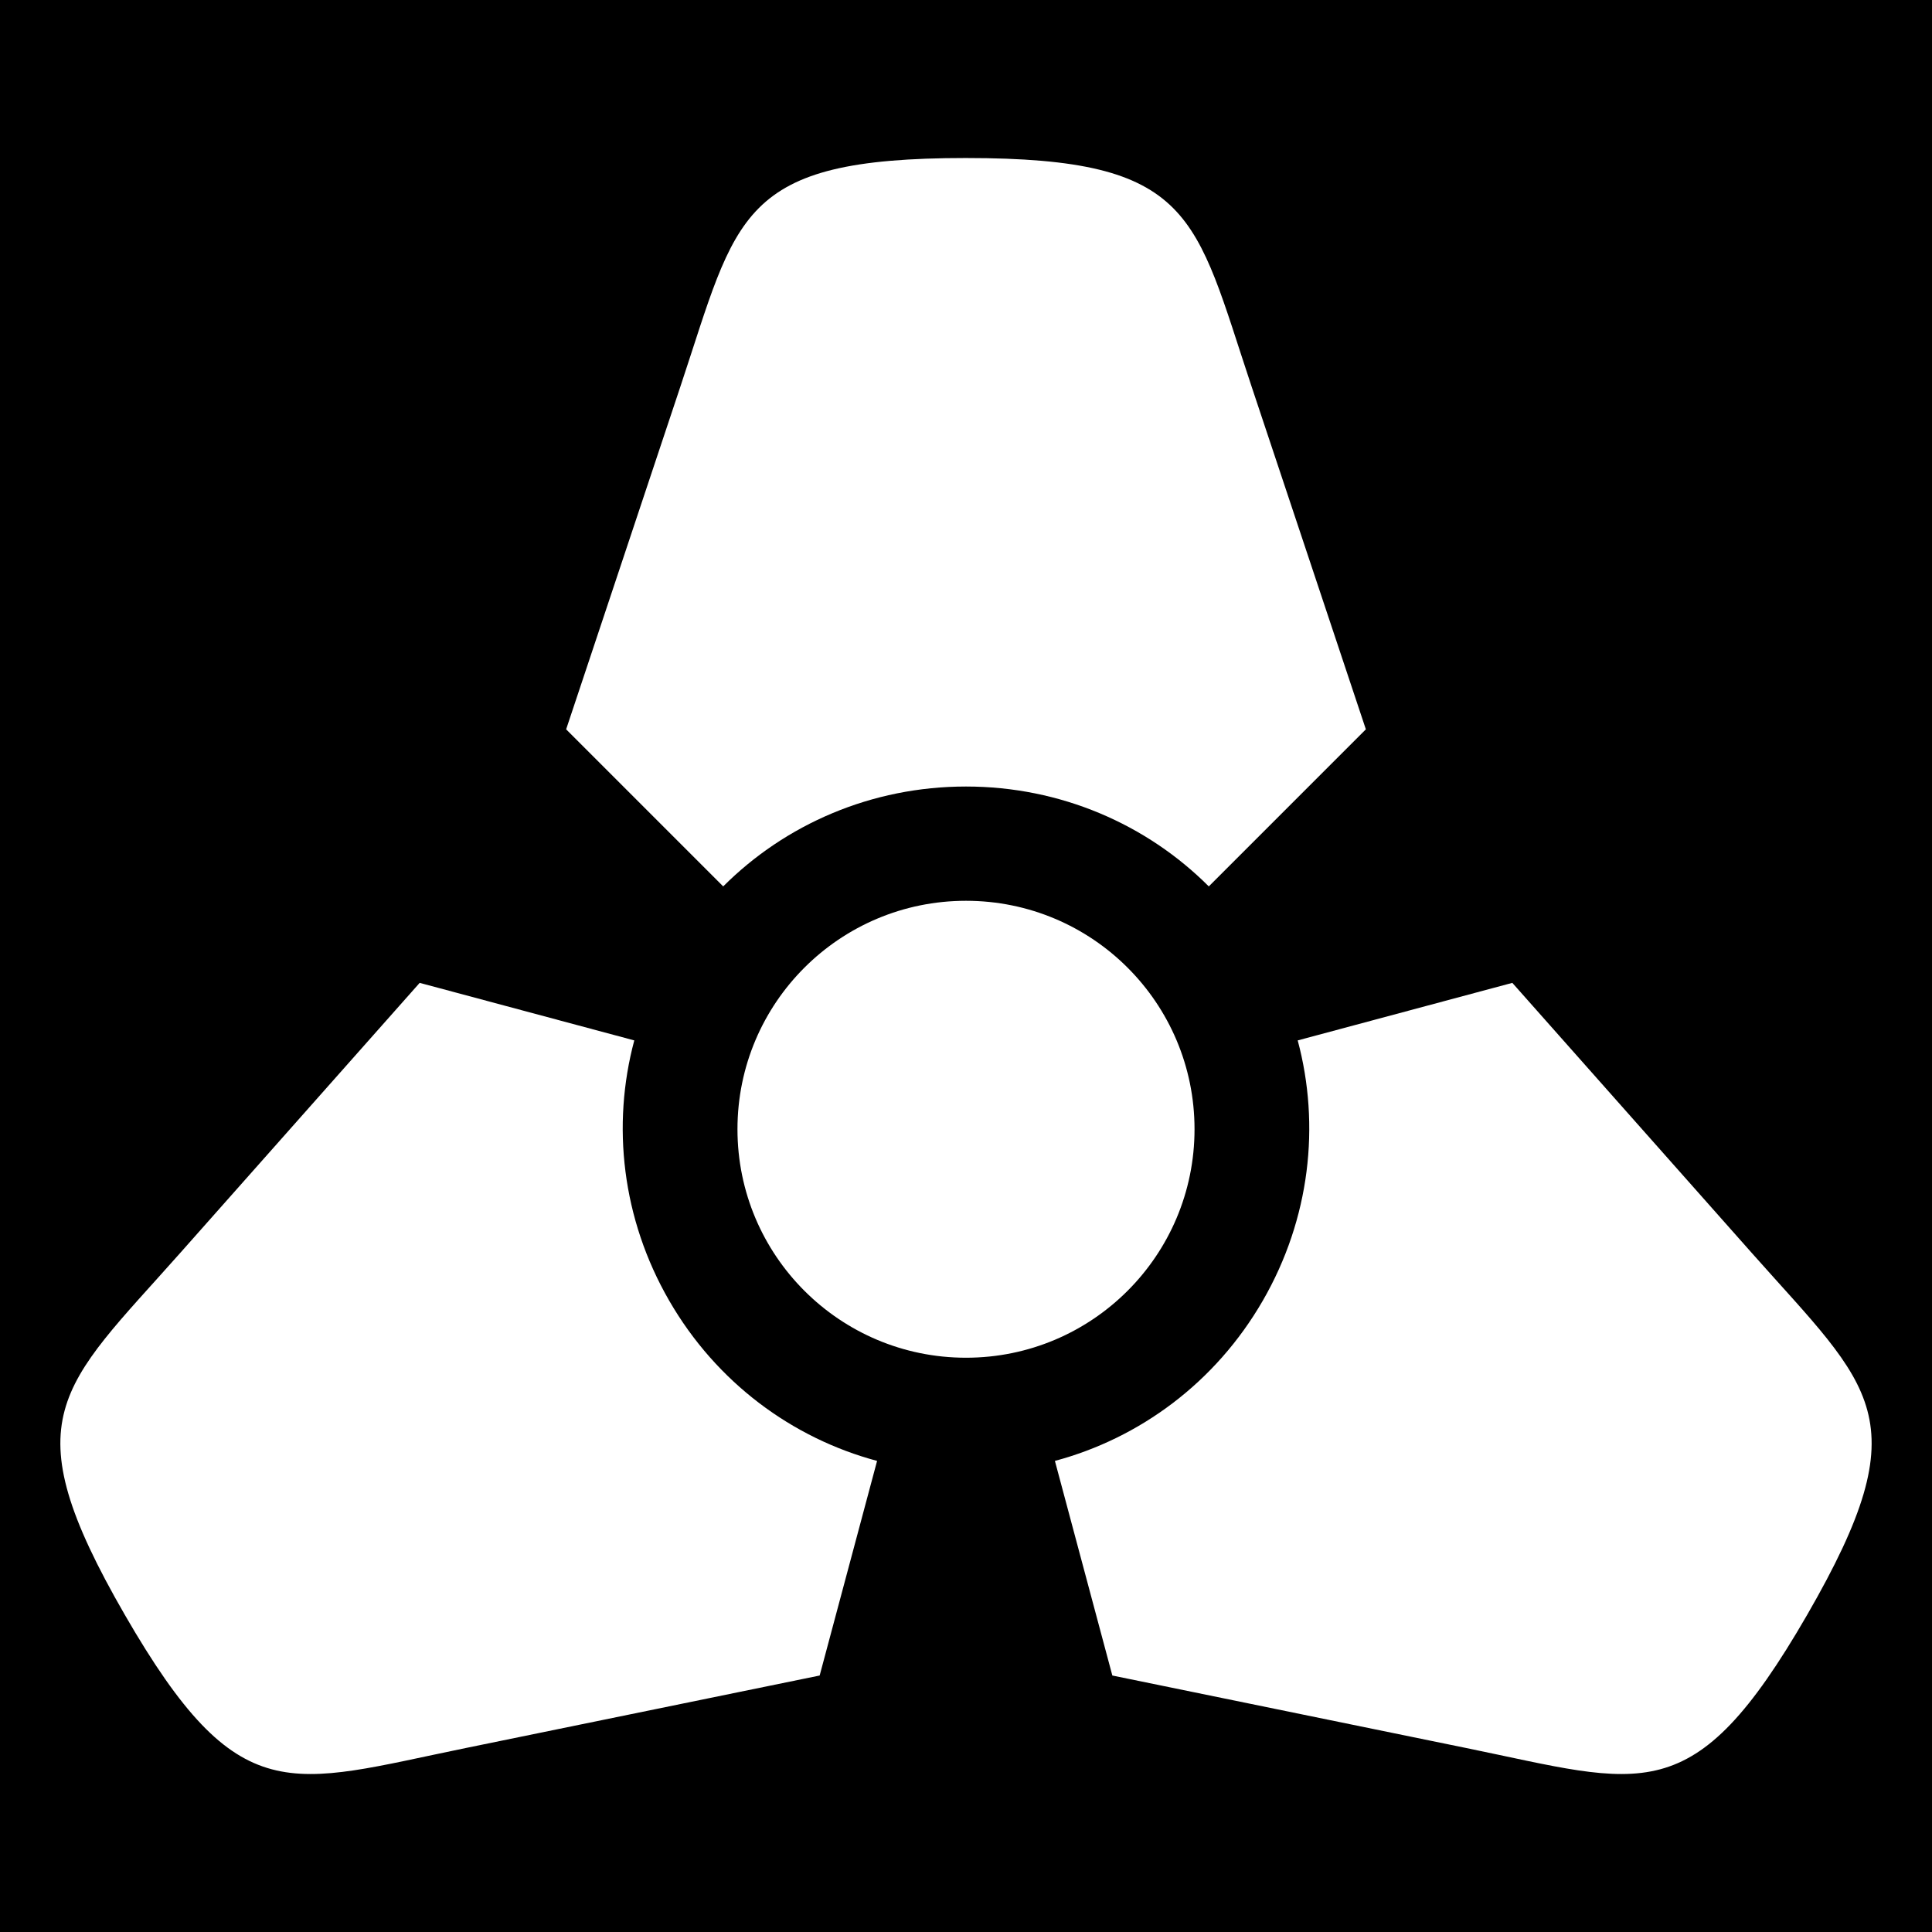
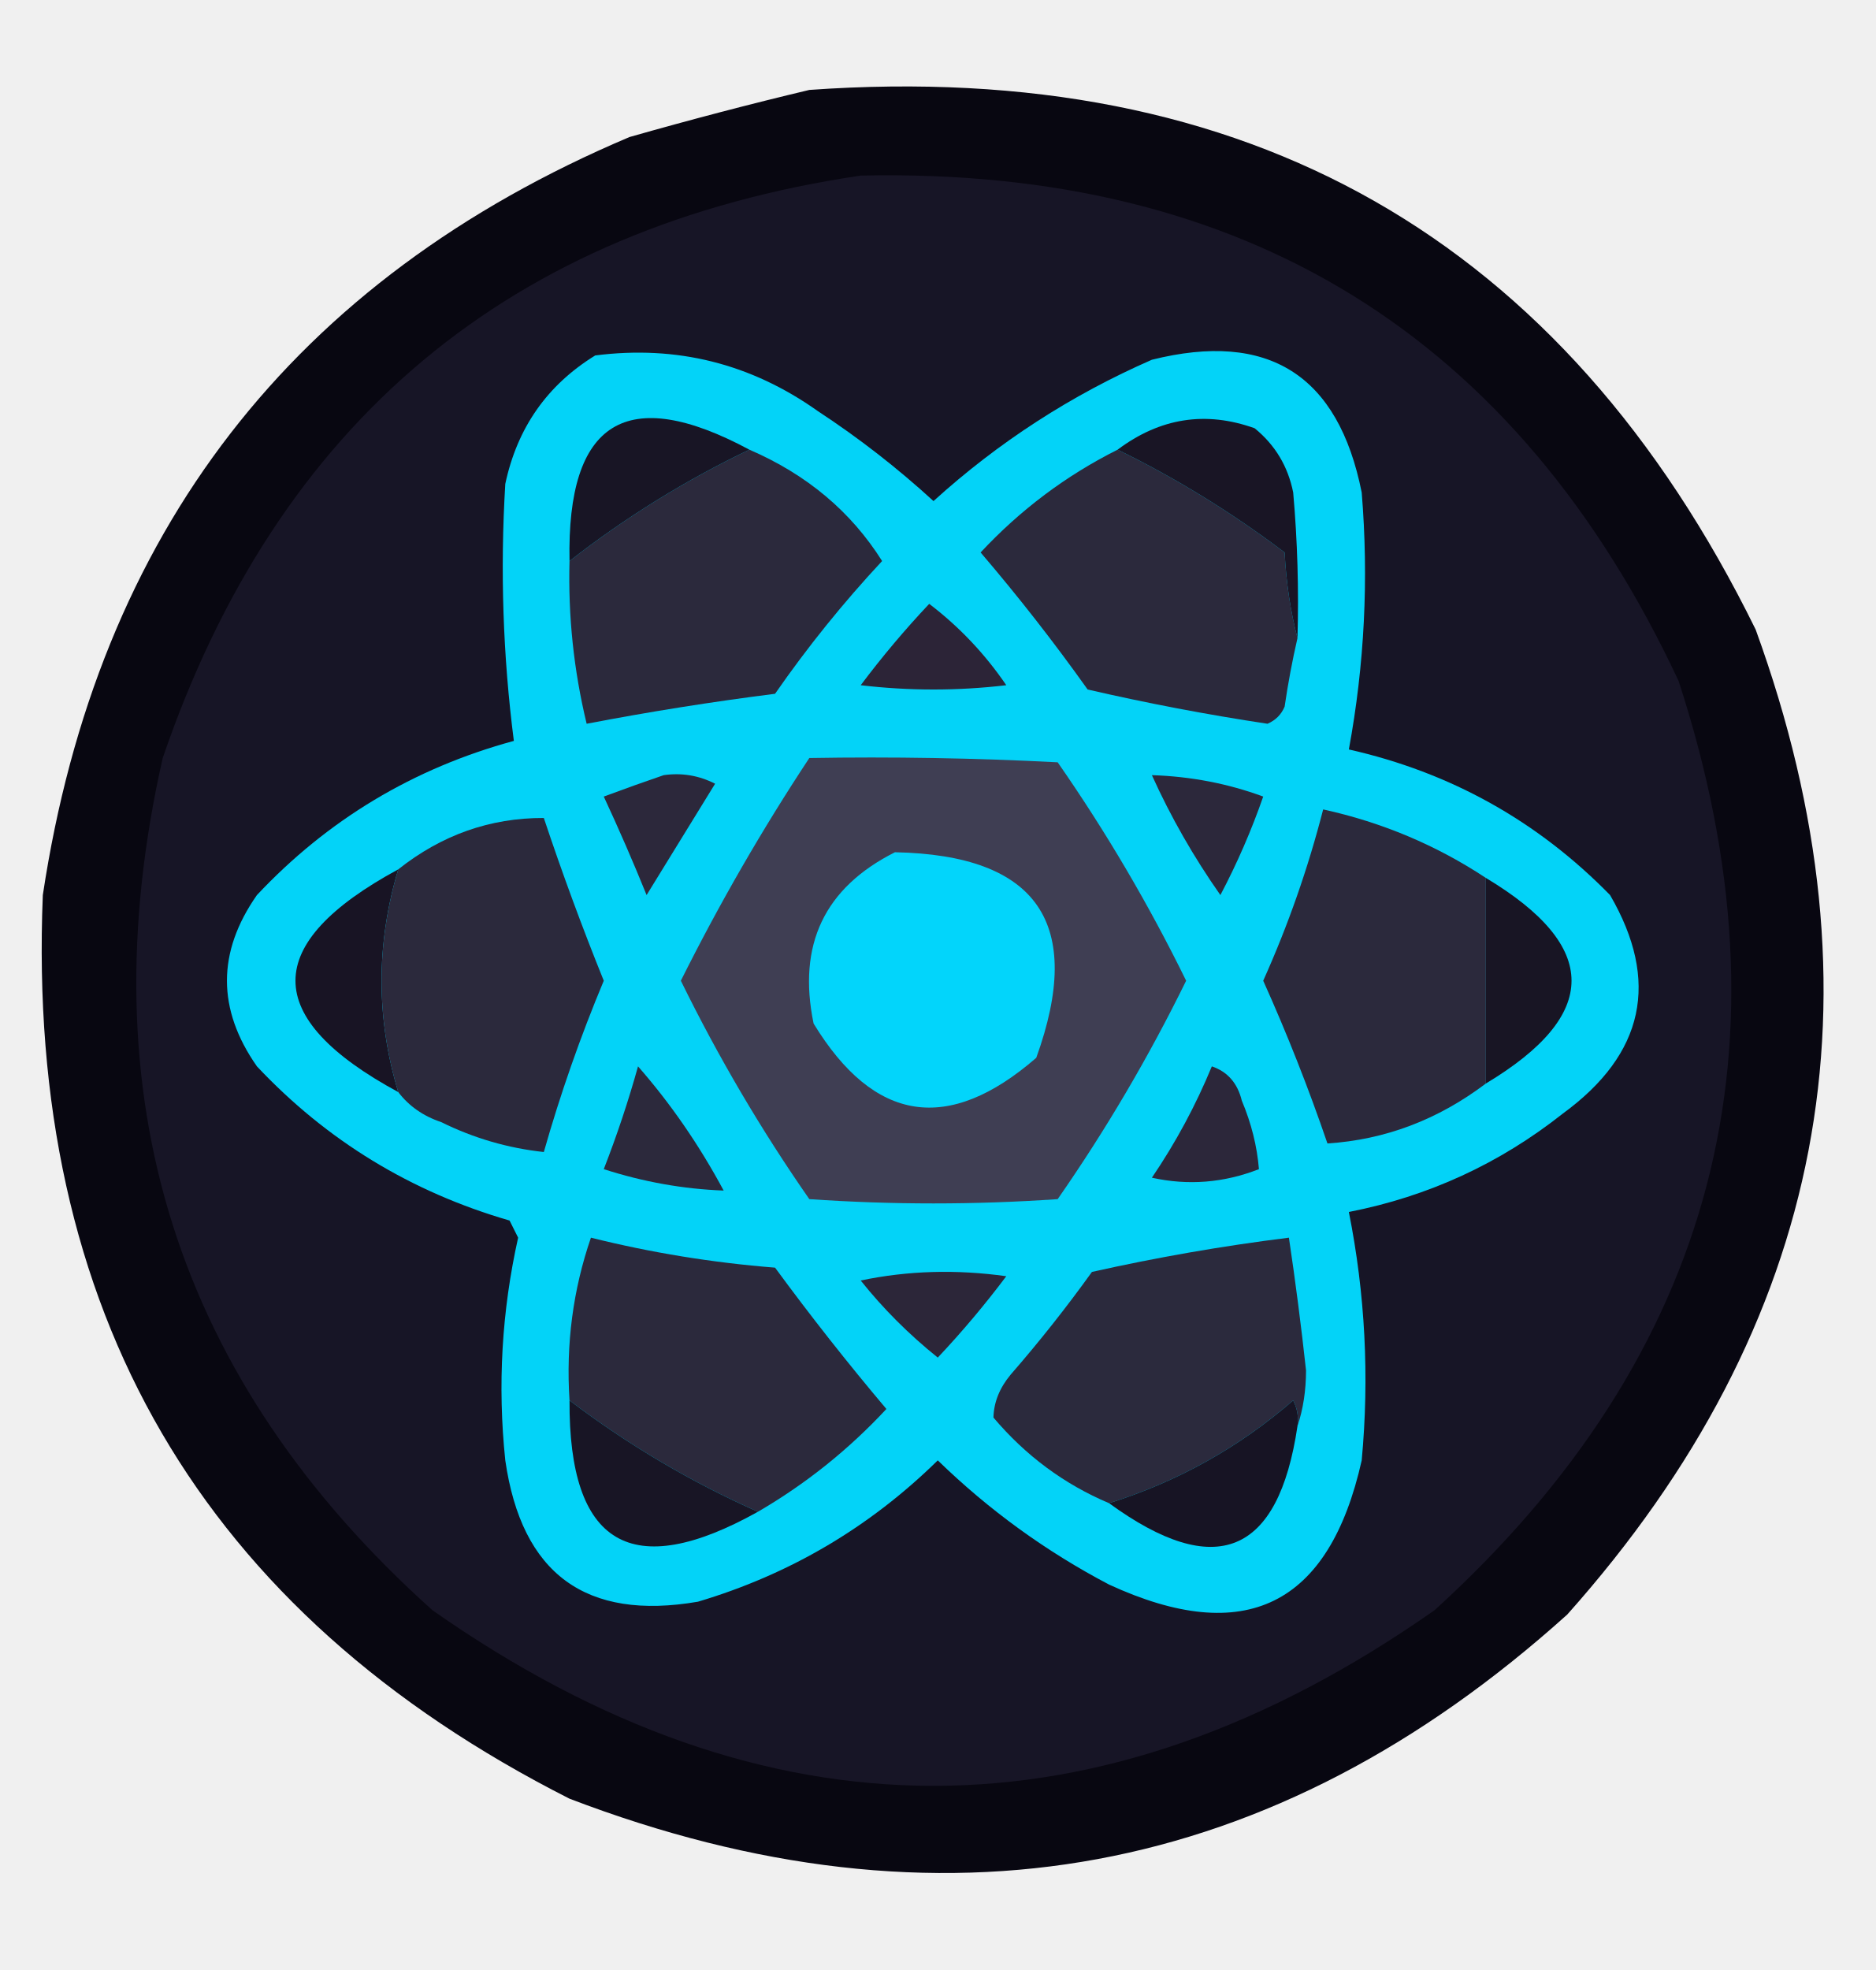
- <svg xmlns="http://www.w3.org/2000/svg" viewBox="0 0 512 512">
-   <path d="M0 0h512v512H0z" />
-   <path fill="#fff" d="M256 41.875c-60.562 0-60.547 15.14-75.688 60.563l-30.28 90.843 41.624 41.626c16.44-16.44 39.26-26.47 64.344-26.47 25.085 0 47.904 10.03 64.344 26.47l41.625-41.625-30.283-90.843c-15.14-45.42-15.125-60.562-75.687-60.562zm0 196.844c-33.447 0-60.563 27.083-60.563 60.53s27.116 60.563 60.563 60.563 60.563-27.116 60.563-60.563-27.116-60.53-60.563-60.53zm-144.78 21.75l-63.532 71.655C15.92 367.947 2.813 375.52 33.093 427.97c30.28 52.447 43.406 44.88 90.312 35.28l93.813-19.22 15.218-56.874c-22.457-6.017-42.552-20.744-55.094-42.47-12.544-21.723-15.267-46.51-9.25-68.967l-56.875-15.25zm289.56 0l-56.874 15.25c6.017 22.455 3.293 47.243-9.25 68.967-12.542 21.725-32.637 36.452-55.094 42.47l15.22 56.874 93.812 19.22c46.906 9.6 60.03 17.167 90.312-35.28 30.28-52.45 17.173-60.023-14.594-95.845l-63.53-71.656z" />
+ <svg xmlns="http://www.w3.org/2000/svg" version="1.1" width="219px" height="230px" style="shape-rendering:geometricPrecision; text-rendering:geometricPrecision; image-rendering:optimizeQuality; fill-rule:evenodd; clip-rule:evenodd">
+   <g />
+   <g>
+     <path style="opacity:1" fill="#080711" d="M 94.5,10.5 C 145.732,6.851 182.565,27.851 205,73.5C 220.559,116.274 213.225,154.607 183,188.5C 148.677,219.408 109.843,226.574 66.5,210C 23.519,188.236 3.019,153.069 5,104.5C 11.389,62.128 34.223,32.628 73.5,16C 80.584,13.981 87.584,12.147 94.5,10.5 Z" data-index="1" />
+   </g>
+   <g>
+     <path style="opacity:1" fill="#171526" d="M 100.5,20.5 C 145.298,19.511 177.131,39.177 196,79.5C 209.843,121.967 200.343,158.133 167.5,188C 128.5,215.333 89.5,215.333 50.5,188C 20.555,161.159 10.055,127.992 19,88.5C 32.426,49.231 59.593,26.564 100.5,20.5 Z" data-index="2" />
+   </g>
+   <g>
+     <path style="opacity:1" fill="#03d3f8" d="M 69.5,41.5 C 79.008,40.28 87.675,42.447 95.5,48C 100.289,51.143 104.789,54.643 109,58.5C 116.58,51.624 125.08,46.124 134.5,42C 148.097,38.599 156.264,43.766 159,57.5C 159.829,67.584 159.329,77.584 157.5,87.5C 169.361,90.179 179.528,95.846 188,104.5C 193.842,114.55 192.008,123.05 182.5,130C 175.104,135.855 166.771,139.688 157.5,141.5C 159.408,151.073 159.908,160.74 159,170.5C 155.196,187.485 145.363,192.318 129.5,185C 122.134,181.134 115.467,176.301 109.5,170.5C 101.541,178.314 92.208,183.814 81.5,187C 68.409,189.253 60.909,183.753 59,170.5C 58.084,161.742 58.584,153.076 60.5,144.5C 60.167,143.833 59.833,143.167 59.5,142.5C 47.98,139.162 38.147,133.162 30,124.5C 25.333,117.833 25.333,111.167 30,104.5C 38.274,95.693 48.274,89.693 60,86.5C 58.724,76.575 58.391,66.575 59,56.5C 60.391,49.955 63.891,44.955 69.5,41.5 Z" data-index="3" />
+   </g>
+   <g>
+     <path style="opacity:1" fill="#2c2639" d="M 100.5,149.5 C 105.985,148.348 111.651,148.182 117.5,149C 114.992,152.338 112.325,155.505 109.5,158.5C 106.118,155.785 103.118,152.785 100.5,149.5 Z" data-index="4" />
+   </g>
+   <g>
+     <path style="opacity:1" fill="#2b293c" d="M 88.5,176.5 C 80.688,173.031 73.355,168.698 66.5,163.5C 66.072,156.918 66.906,150.585 69,144.5C 76.03,146.255 83.196,147.421 90.5,148C 94.643,153.644 98.976,159.144 103.5,164.5C 99.083,169.253 94.083,173.253 88.5,176.5 Z" data-index="5" />
+   </g>
+   <g>
+     <path style="opacity:1" fill="#2b2a3d" d="M 151.5,166.5 C 151.649,165.448 151.483,164.448 151,163.5C 144.673,168.992 137.506,172.992 129.5,175.5C 124.258,173.283 119.758,169.95 116,165.5C 116.044,163.721 116.711,162.055 118,160.5C 121.357,156.644 124.524,152.644 127.5,148.5C 135.101,146.795 142.768,145.462 150.5,144.5C 151.269,149.644 151.935,154.811 152.5,160C 152.496,162.361 152.163,164.527 151.5,166.5 Z" data-index="6" />
+   </g>
+   <g>
+     <path style="opacity:1" fill="#2c273a" d="M 141.5,124.5 C 143.335,125.122 144.502,126.456 145,128.5C 146.115,131.155 146.782,133.821 147,136.5C 142.909,138.101 138.743,138.434 134.5,137.5C 137.293,133.385 139.626,129.051 141.5,124.5 Z" data-index="7" />
+   </g>
+   <g>
+     <path style="opacity:1" fill="#2c293c" d="M 74.5,124.5 C 78.302,128.838 81.636,133.671 84.5,139C 79.77,138.821 75.103,137.988 70.5,136.5C 72.043,132.539 73.376,128.539 74.5,124.5 Z" data-index="8" />
+   </g>
+   <g>
+     <path style="opacity:1" fill="#181524" d="M 173.5,102.5 C 186.833,110.5 186.833,118.5 173.5,126.5C 173.5,118.5 173.5,110.5 173.5,102.5 Z" data-index="9" />
+   </g>
+   <g>
+     <path style="opacity:1" fill="#181424" d="M 46.5,101.5 C 43.903,110.206 43.903,118.873 46.5,127.5C 30.5,118.833 30.5,110.167 46.5,101.5 Z" data-index="10" />
+   </g>
+   <g>
+     <path style="opacity:1" fill="#2b293c" d="M 173.5,102.5 C 173.5,110.5 173.5,118.5 173.5,126.5C 167.9,130.733 161.733,133.066 155,133.5C 152.792,127.042 150.292,120.709 147.5,114.5C 150.409,108.02 152.742,101.353 154.5,94.5C 161.387,96.013 167.72,98.68 173.5,102.5 Z" data-index="11" />
+   </g>
+   <g>
+     <path style="opacity:1" fill="#2b293c" d="M 46.5,127.5 C 43.903,118.873 43.903,110.206 46.5,101.5C 51.566,97.48 57.232,95.48 63.5,95.5C 65.638,101.916 67.972,108.249 70.5,114.5C 67.763,121.046 65.43,127.712 63.5,134.5C 59.307,134.047 55.307,132.881 51.5,131C 49.416,130.303 47.749,129.136 46.5,127.5 Z" data-index="12" />
+   </g>
+   <g>
+     <path style="opacity:1" fill="#2c283b" d="M 134.5,90.5 C 139.035,90.645 143.368,91.478 147.5,93C 146.127,96.95 144.46,100.783 142.5,104.5C 139.378,100.056 136.711,95.39 134.5,90.5 Z" data-index="13" />
+   </g>
+   <g>
+     <path style="opacity:1" fill="#2c283b" d="M 77.5,90.5 C 79.604,90.201 81.604,90.534 83.5,91.5C 80.833,95.833 78.167,100.167 75.5,104.5C 73.929,100.618 72.262,96.785 70.5,93C 72.927,92.098 75.26,91.264 77.5,90.5 Z" data-index="14" />
+   </g>
+   <g>
+     <path style="opacity:1" fill="#3f3e53" d="M 94.5,88.5 C 104.172,88.334 113.839,88.5 123.5,89C 129.13,97.089 134.13,105.589 138.5,114.5C 134.13,123.411 129.13,131.911 123.5,140C 113.833,140.667 104.167,140.667 94.5,140C 88.87,131.911 83.87,123.411 79.5,114.5C 84.007,105.479 89.007,96.812 94.5,88.5 Z" data-index="15" />
+   </g>
+   <g>
+     <path style="opacity:1" fill="#02d5fb" d="M 104.5,99.5 C 121.163,99.825 126.663,107.825 121,123.5C 110.73,132.414 102.064,131.081 95,119.5C 93.095,110.313 96.262,103.646 104.5,99.5 Z" data-index="16" />
+   </g>
+   <g>
+     <path style="opacity:1" fill="#2c2437" d="M 108.5,70.5 C 111.999,73.166 114.999,76.333 117.5,80C 111.833,80.667 106.167,80.667 100.5,80C 103.002,76.668 105.668,73.501 108.5,70.5 Z" data-index="17" />
+   </g>
+   <g>
+     <path style="opacity:1" fill="#2b293c" d="M 130.5,52.5 C 137.321,55.835 143.821,59.835 150,64.5C 150.179,68.025 150.679,71.359 151.5,74.5C 150.895,77.127 150.395,79.793 150,82.5C 149.612,83.428 148.945,84.095 148,84.5C 140.899,83.428 133.899,82.094 127,80.5C 123.075,74.986 118.908,69.652 114.5,64.5C 119.148,59.517 124.481,55.517 130.5,52.5 Z" data-index="18" />
+   </g>
+   <g>
+     <path style="opacity:1" fill="#2b293c" d="M 87.5,52.5 C 94.197,55.392 99.364,59.725 103,65.5C 98.454,70.377 94.287,75.544 90.5,81C 83.115,81.936 75.782,83.102 68.5,84.5C 66.994,78.267 66.327,71.934 66.5,65.5C 73.066,60.388 80.066,56.054 87.5,52.5 Z" data-index="19" />
+   </g>
+   <g>
+     <path style="opacity:1" fill="#191525" d="M 151.5,74.5 C 150.679,71.359 150.179,68.025 150,64.5C 143.821,59.835 137.321,55.835 130.5,52.5C 135.448,48.785 140.781,47.952 146.5,50C 148.894,51.952 150.394,54.452 151,57.5C 151.499,63.157 151.666,68.824 151.5,74.5 Z" data-index="20" />
+   </g>
+   <g>
+     <path style="opacity:1" fill="#181525" d="M 87.5,52.5 C 80.066,56.054 73.066,60.388 66.5,65.5C 66.175,49.145 73.175,44.811 87.5,52.5 Z" data-index="21" />
+   </g>
+   <g>
+     <path style="opacity:1" fill="#181525" d="M 66.5,163.5 C 73.355,168.698 80.688,173.031 88.5,176.5C 73.737,184.737 66.403,180.403 66.5,163.5 Z" data-index="22" />
+   </g>
+   <g>
+     <path style="opacity:1" fill="#171424" d="M 151.5,166.5 C 149.267,181.554 141.934,184.554 129.5,175.5C 137.506,172.992 144.673,168.992 151,163.5C 151.483,164.448 151.649,165.448 151.5,166.5 Z" data-index="23" />
+   </g>
</svg>
